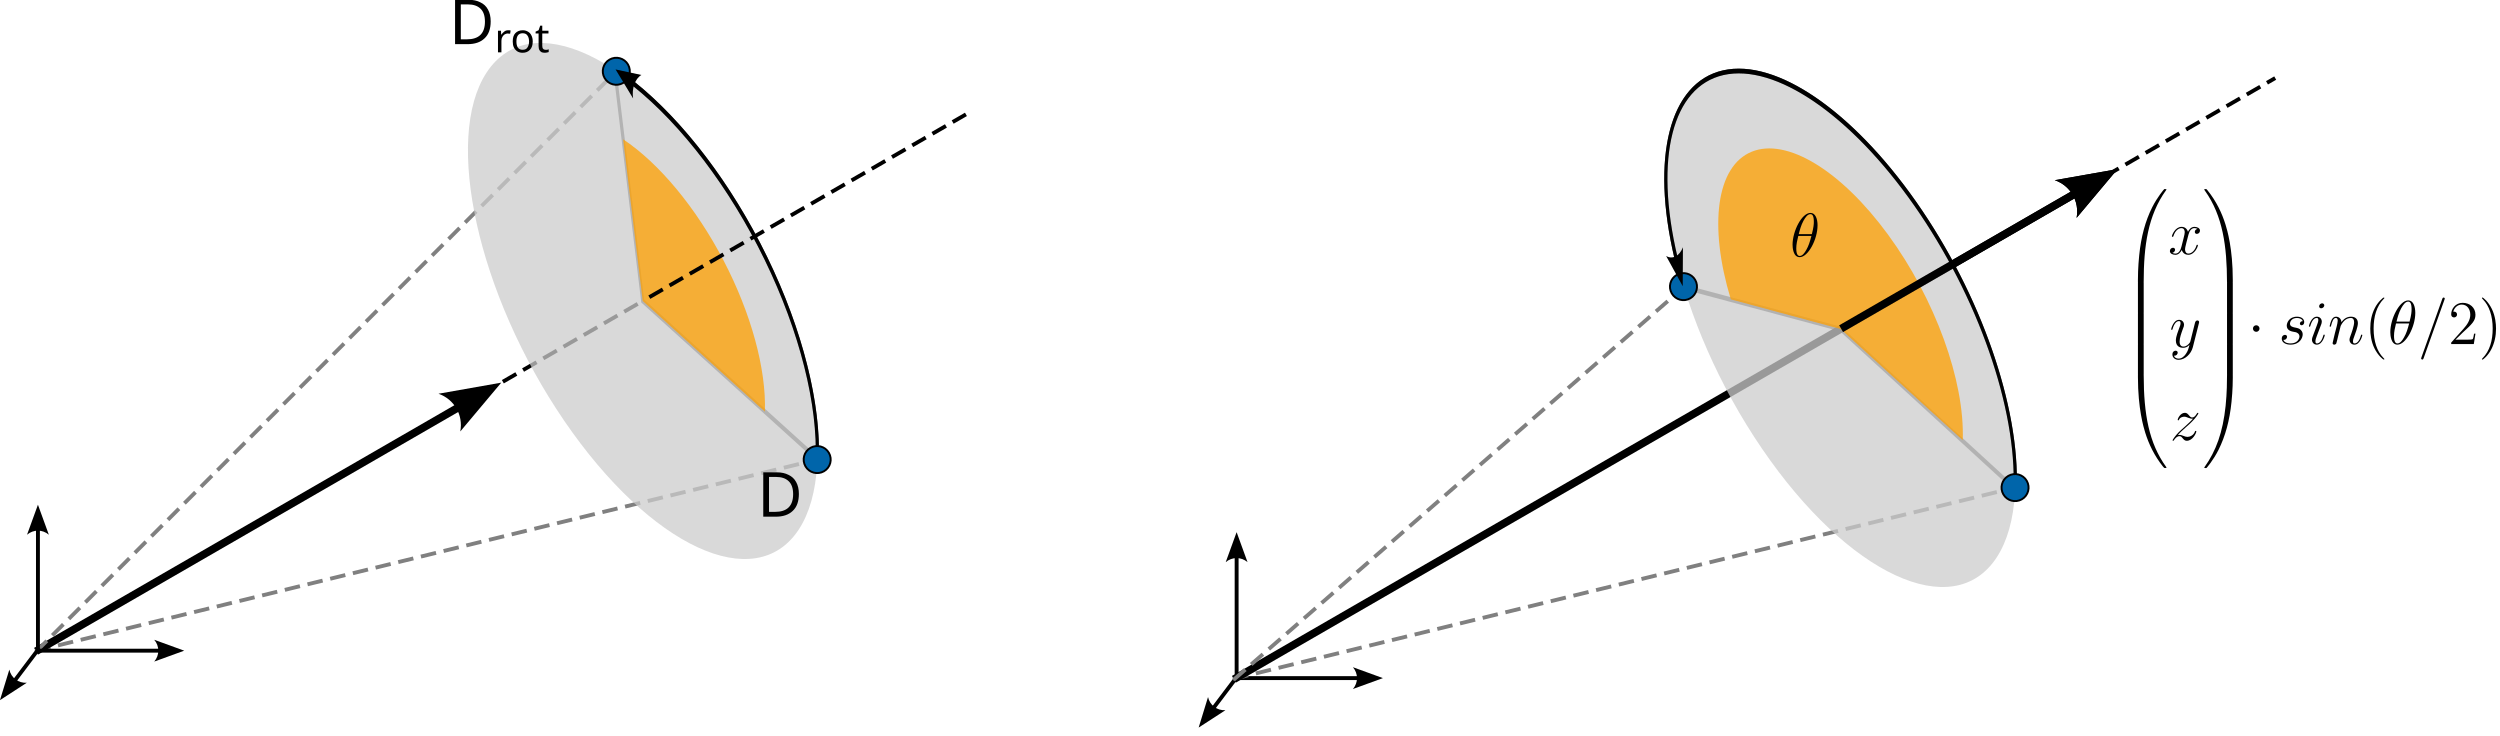
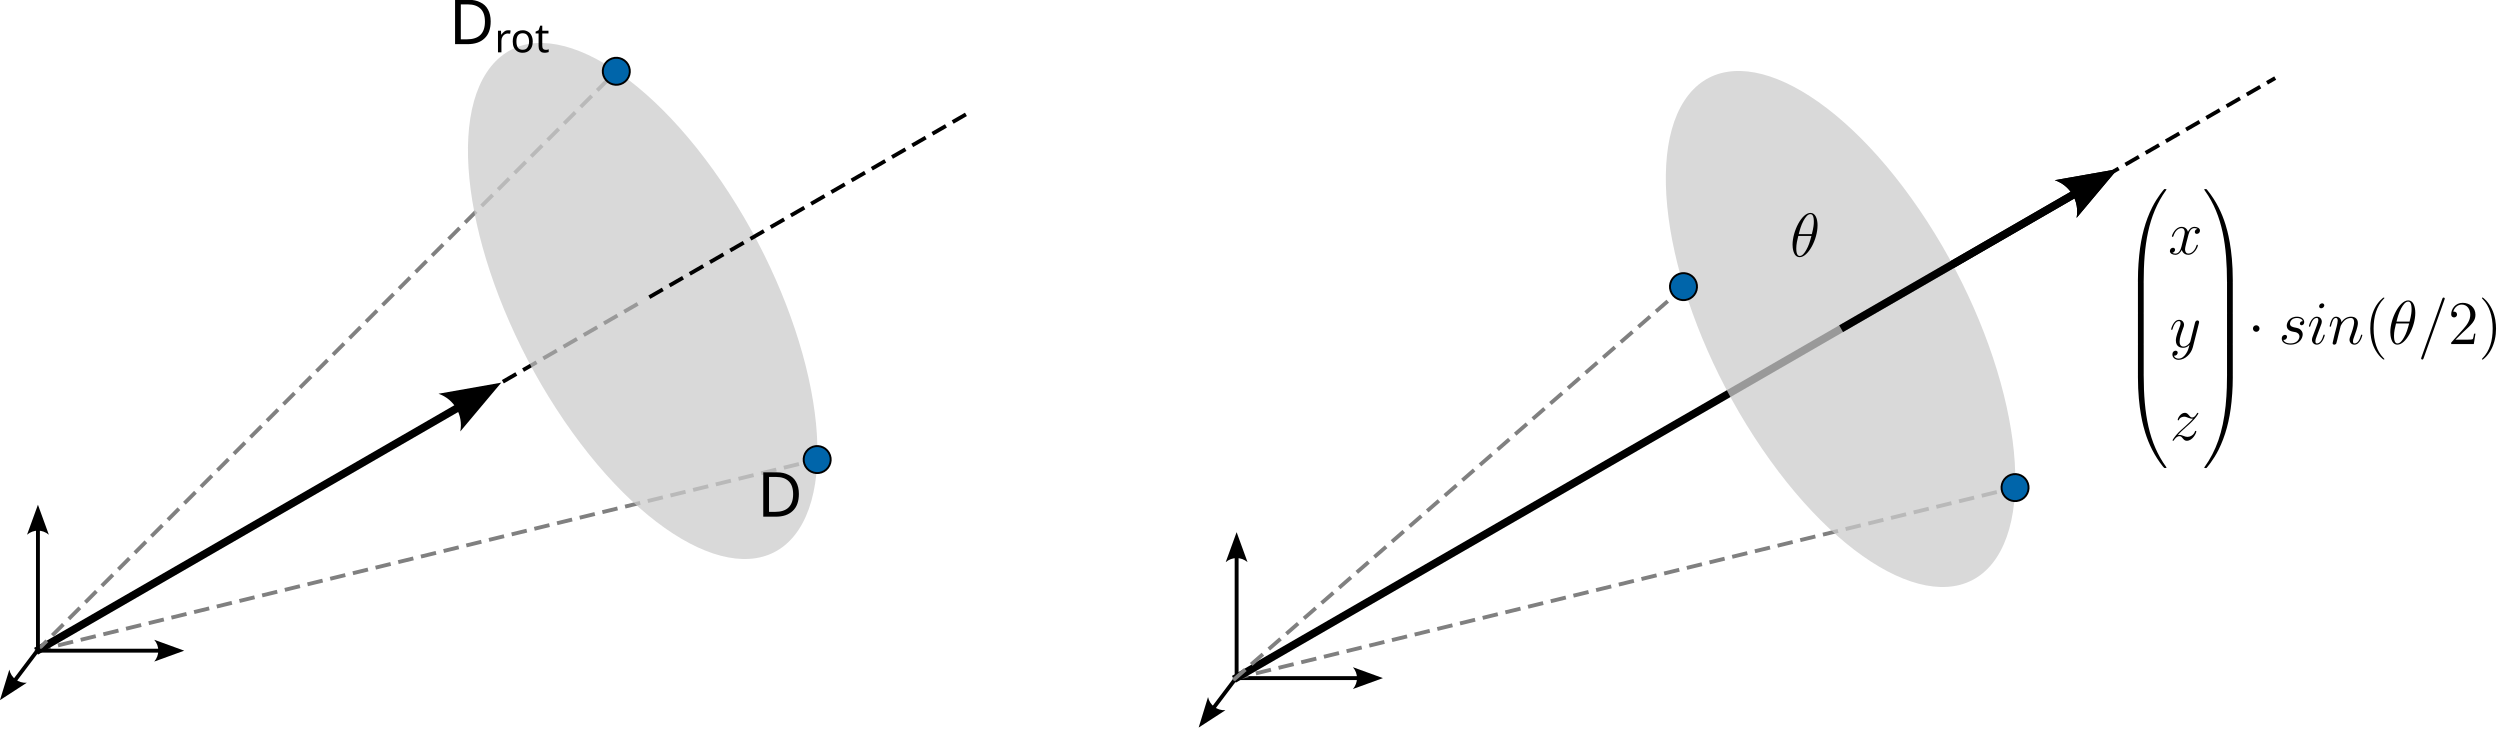
<svg xmlns="http://www.w3.org/2000/svg" width="170mm" height="50mm" viewBox="0 0 170 50" version="1.1" id="svg1">
  <defs id="defs1">
    <marker style="overflow:visible" id="ConcaveTriangle" refX="0" refY="0" orient="auto-start-reverse" markerWidth="1" markerHeight="1" viewBox="0 0 1 1" preserveAspectRatio="xMidYMid">
      <path transform="scale(0.7)" d="M -2,-4 9,0 -2,4 c 2,-2.33 2,-5.66 0,-8 z" style="fill:context-stroke;fill-rule:evenodd;stroke:none" id="path7" />
    </marker>
    <marker style="overflow:visible" id="marker33" refX="0" refY="0" orient="auto-start-reverse" markerWidth="1" markerHeight="1" viewBox="0 0 1 1" preserveAspectRatio="xMidYMid">
      <path transform="scale(0.7)" d="M -2,-4 9,0 -2,4 c 2,-2.33 2,-5.66 0,-8 z" style="fill:context-stroke;fill-rule:evenodd;stroke:none" id="path33" />
    </marker>
    <marker style="overflow:visible" id="marker29" refX="0" refY="0" orient="auto-start-reverse" markerWidth="1" markerHeight="1" viewBox="0 0 1 1" preserveAspectRatio="xMidYMid">
      <path transform="scale(0.7)" d="M -2,-4 9,0 -2,4 c 2,-2.33 2,-5.66 0,-8 z" style="fill:context-stroke;fill-rule:evenodd;stroke:none" id="path29" />
    </marker>
  </defs>
  <g id="layer1" transform="translate(-15.77639,-166.6849)">
    <g id="g37">
      <g id="g5">
        <path style="fill:none;stroke:#000000;stroke-width:0.265;stroke-linecap:square;stroke-dasharray:none;stroke-opacity:1;marker-end:url(#ConcaveTriangle);paint-order:markers stroke fill" d="m 99.847,212.796 h 8.298" id="path3" />
        <path style="fill:none;stroke:#000000;stroke-width:0.265;stroke-linecap:square;stroke-dasharray:none;stroke-opacity:1;marker-end:url(#ConcaveTriangle);paint-order:markers stroke fill" d="m 99.867,212.839 v -8.298" id="path4" />
        <path style="fill:none;stroke:#000000;stroke-width:0.265;stroke-linecap:square;stroke-dasharray:none;stroke-opacity:1;marker-end:url(#ConcaveTriangle);paint-order:markers stroke fill" d="m 99.865,212.742 -1.574,2.085" id="path5" />
      </g>
      <g id="g12">
        <path style="fill:none;fill-opacity:0.501;stroke:#000000;stroke-width:0.265;stroke-linecap:square;stroke-dasharray:0.794, 0.794;stroke-dashoffset:0;stroke-opacity:1;paint-order:markers stroke fill" d="m 99.909,212.744 70.467,-40.684" id="path38" />
        <path style="fill:#ffa000;fill-opacity:0.749;stroke:#808080;stroke-width:0.265;stroke-linecap:square;stroke-dasharray:0.794, 0.794;stroke-dashoffset:0;stroke-opacity:1;paint-order:markers stroke fill" d="M 99.76,212.823 152.874,199.823" id="path31" />
-         <path style="fill:none;fill-opacity:0.749;stroke:#656565;stroke-width:0.275;stroke-linecap:square;stroke-dasharray:none;stroke-dashoffset:0;stroke-opacity:1;paint-order:markers stroke fill" id="ellipse48" transform="matrix(0.5487678,-0.8359748,0.5639265,0.825825,0,0)" d="m 2.796,228.306 a 9.734,18.818 0 0 1 10.563,-6.703 9.734,18.818 0 0 1 6.924,16.816 9.734,18.818 0 0 1 -5.748,18.399 l -3.966,-17.185 z" />
+         <path style="fill:none;fill-opacity:0.749;stroke:#656565;stroke-width:0.275;stroke-linecap:square;stroke-dasharray:none;stroke-dashoffset:0;stroke-opacity:1;paint-order:markers stroke fill" id="ellipse48" transform="matrix(0.5487678,-0.8359748,0.5639265,0.825825,0,0)" />
        <path style="fill:none;fill-opacity:0.501;stroke:#000000;stroke-width:0.529;stroke-linecap:square;stroke-dasharray:none;stroke-dashoffset:0;stroke-opacity:1;marker-end:url(#marker29);paint-order:markers stroke fill" d="M 99.909,212.744 156.884,179.849" id="path28" />
        <ellipse style="fill:#cccccc;fill-opacity:0.749;stroke:none;stroke-width:0.497;stroke-linecap:square;stroke-dasharray:none;stroke-dashoffset:0;stroke-opacity:1;paint-order:markers stroke fill" id="path27" cx="10.57" cy="239.631" rx="9.734" ry="18.818" transform="matrix(0.5487678,-0.8359748,0.5639265,0.825825,0,0)" />
-         <path style="fill:#ffa000;fill-opacity:0.749;stroke:none;stroke-width:0.348;stroke-linecap:square;stroke-dasharray:none;stroke-dashoffset:0;stroke-opacity:0.749;paint-order:markers stroke fill" id="ellipse49" transform="matrix(0.5487678,-0.8359748,0.5639265,0.825825,0,0)" d="m 5.134,231.687 a 6.814,13.173 0 0 1 7.384,-4.679 6.814,13.173 0 0 1 4.85,11.736 6.814,13.173 0 0 1 -3.99,12.889 l -2.808,-12.002 z" />
+         <path style="fill:#ffa000;fill-opacity:0.749;stroke:none;stroke-width:0.348;stroke-linecap:square;stroke-dasharray:none;stroke-dashoffset:0;stroke-opacity:0.749;paint-order:markers stroke fill" id="ellipse49" transform="matrix(0.5487678,-0.8359748,0.5639265,0.825825,0,0)" />
        <path style="fill:none;fill-opacity:0.501;stroke:#000000;stroke-width:0.529;stroke-linecap:square;stroke-dasharray:none;stroke-dashoffset:0;stroke-opacity:1;marker-end:url(#marker29);paint-order:markers stroke fill" d="m 141.201,188.904 15.683,-9.055" id="path30" />
        <path style="fill:#ffa000;fill-opacity:0.749;stroke:#808080;stroke-width:0.265;stroke-linecap:square;stroke-dasharray:0.794, 0.794;stroke-dashoffset:0;stroke-opacity:1;paint-order:markers stroke fill" d="M 99.76,212.823 130.287,186.201" id="path32" />
        <circle style="fill:#0065aa;fill-opacity:1;stroke:#000000;stroke-width:0.265;stroke-linecap:square;stroke-dasharray:none;stroke-opacity:1;paint-order:markers stroke fill" id="circle33" cx="19.714" cy="226.36" r="0.853" transform="rotate(-30)" />
-         <path style="fill:none;fill-opacity:0.749;stroke:#000000;stroke-width:0.275;stroke-linecap:square;stroke-dasharray:none;stroke-dashoffset:0;stroke-opacity:1;marker-start:url(#marker33);paint-order:markers stroke fill" id="ellipse32" transform="matrix(0.5487678,-0.8359748,0.5639265,0.825825,0,0)" d="m 3.525,226.646 a 9.734,18.818 0 0 1 10.554,-4.568 9.734,18.818 0 0 1 6.222,17.102 9.734,18.818 0 0 1 -5.791,17.659" />
+         <path style="fill:none;fill-opacity:0.749;stroke:#000000;stroke-width:0.275;stroke-linecap:square;stroke-dasharray:none;stroke-dashoffset:0;stroke-opacity:1;marker-start:url(#marker33);paint-order:markers stroke fill" id="ellipse32" transform="matrix(0.5487678,-0.8359748,0.5639265,0.825825,0,0)" />
        <circle style="fill:#0065aa;fill-opacity:1;stroke:#000000;stroke-width:0.265;stroke-linecap:square;stroke-dasharray:none;stroke-opacity:1;paint-order:markers stroke fill" id="circle9-5" cx="32.408" cy="249.468" r="0.853" transform="rotate(-30)" />
        <g id="g3" transform="translate(0.3009789,-0.3218268)">
          <path id="path14" d="m 162.793,179.897 c 0,-0.033 -0.025,-0.033 -0.083,-0.033 -0.054,0 -0.062,0 -0.07,0.008 -0.012,0.008 -0.459,0.521 -0.814,1.228 -0.463,0.926 -0.757,1.993 -0.885,3.27 -0.012,0.112 -0.087,0.843 -0.087,1.674 v 0.136 c 0.004,0.041 0.025,0.041 0.099,0.041 h 0.194 c 0.079,0 0.099,0 0.099,-0.05 0.004,-2.464 0.289,-4.51 1.521,-6.23 0.025,-0.029 0.025,-0.045 0.025,-0.045 z m -1.546,8.341 v -1.993 c 0,-0.091 -0.004,-0.095 -0.099,-0.095 h -0.194 c -0.095,0 -0.099,0.004 -0.099,0.095 v 1.993 c 0,0.091 0.004,0.095 0.099,0.095 h 0.194 c 0.095,0 0.099,-0.004 0.099,-0.095 z m 0,2.108 v -1.993 c 0,-0.091 -0.004,-0.095 -0.099,-0.095 h -0.194 c -0.095,0 -0.099,0.004 -0.099,0.095 v 1.993 c 0,0.091 0.004,0.095 0.099,0.095 h 0.194 c 0.095,0 0.099,-0.004 0.099,-0.095 z m 0,2.108 v -1.993 c 0,-0.091 -0.004,-0.095 -0.099,-0.095 h -0.194 c -0.095,0 -0.099,0.004 -0.099,0.095 v 1.993 c 0,0.091 0.004,0.095 0.099,0.095 h 0.194 c 0.095,0 0.099,-0.004 0.099,-0.095 z m 1.546,6.347 c 0,0 0,-0.017 -0.021,-0.045 -1.17,-1.625 -1.521,-3.58 -1.525,-6.23 0,-0.05 -0.021,-0.05 -0.099,-0.05 h -0.194 c -0.074,0 -0.095,0 -0.099,0.041 v 0.136 c 0,2.146 0.384,3.407 0.492,3.762 0.24,0.777 0.633,1.6 1.215,2.323 0.054,0.066 0.07,0.083 0.083,0.087 0.008,0.004 0.012,0.008 0.066,0.008 0.058,0 0.083,0 0.083,-0.033 z m 0,0" style="fill:#000000;fill-opacity:1;fill-rule:nonzero;stroke:none;stroke-width:0.353" />
          <path id="path15" d="m 164.934,183.687 c 0,-0.021 -0.017,-0.037 -0.045,-0.037 -0.037,0 -0.041,0.021 -0.054,0.054 -0.112,0.372 -0.36,0.546 -0.546,0.546 -0.149,0 -0.232,-0.112 -0.232,-0.285 0,-0.091 0.021,-0.157 0.087,-0.438 l 0.149,-0.571 c 0.062,-0.256 0.207,-0.438 0.397,-0.438 0,0 0.128,0 0.215,0.054 -0.132,0.025 -0.182,0.124 -0.182,0.207 0,0.099 0.079,0.132 0.136,0.132 0.128,0 0.215,-0.107 0.215,-0.223 0,-0.174 -0.203,-0.256 -0.38,-0.256 -0.256,0 -0.397,0.252 -0.438,0.335 -0.095,-0.318 -0.356,-0.335 -0.434,-0.335 -0.43,0 -0.657,0.554 -0.657,0.645 0,0.017 0.017,0.037 0.045,0.037 0.037,0 0.045,-0.025 0.054,-0.041 0.141,-0.467 0.426,-0.554 0.546,-0.554 0.19,0 0.227,0.174 0.227,0.277 0,0.091 -0.025,0.19 -0.074,0.393 l -0.145,0.575 c -0.062,0.256 -0.186,0.488 -0.409,0.488 -0.021,0 -0.124,0 -0.215,-0.054 0.153,-0.033 0.186,-0.157 0.186,-0.207 0,-0.087 -0.062,-0.136 -0.141,-0.136 -0.103,0 -0.211,0.087 -0.211,0.223 0,0.178 0.198,0.256 0.376,0.256 0.203,0 0.347,-0.161 0.434,-0.331 0.07,0.248 0.281,0.331 0.434,0.331 0.434,0 0.661,-0.55 0.661,-0.645 z m 0.07,5.287 c 0.004,-0.021 0.012,-0.045 0.012,-0.07 0,-0.062 -0.054,-0.107 -0.116,-0.107 -0.037,0 -0.128,0.017 -0.161,0.145 l -0.31,1.24 c -0.021,0.074 -0.021,0.083 -0.054,0.132 -0.087,0.116 -0.227,0.26 -0.426,0.26 -0.24,0 -0.26,-0.232 -0.26,-0.347 0,-0.24 0.116,-0.566 0.227,-0.868 0.05,-0.124 0.074,-0.182 0.074,-0.265 0,-0.178 -0.128,-0.339 -0.335,-0.339 -0.389,0 -0.542,0.612 -0.542,0.645 0,0.017 0.017,0.037 0.045,0.037 0.037,0 0.041,-0.017 0.058,-0.074 0.103,-0.356 0.26,-0.521 0.426,-0.521 0.037,0 0.112,0 0.112,0.136 0,0.112 -0.05,0.232 -0.112,0.393 -0.207,0.554 -0.207,0.69 -0.207,0.794 0,0.401 0.285,0.492 0.496,0.492 0.124,0 0.277,-0.037 0.422,-0.194 l 0.004,0.004 c -0.062,0.248 -0.103,0.413 -0.252,0.62 -0.112,0.161 -0.277,0.306 -0.484,0.306 -0.05,0 -0.252,-0.008 -0.318,-0.203 0.017,0.004 0.045,0.004 0.045,0.004 0.124,0 0.211,-0.112 0.211,-0.207 0,-0.099 -0.083,-0.132 -0.145,-0.132 -0.066,0 -0.215,0.05 -0.215,0.256 0,0.215 0.182,0.364 0.422,0.364 0.422,0 0.847,-0.389 0.967,-0.856 z m -0.178,7.374 c 0,-0.017 -0.004,-0.041 -0.05,-0.041 -0.033,0 -0.037,0.017 -0.05,0.058 -0.091,0.248 -0.343,0.351 -0.504,0.351 -0.091,0 -0.174,-0.029 -0.265,-0.066 -0.165,-0.07 -0.215,-0.07 -0.269,-0.07 -0.041,0 -0.087,0 -0.124,0.017 0.178,-0.207 0.327,-0.335 0.537,-0.525 0.252,-0.219 0.364,-0.327 0.422,-0.389 0.298,-0.289 0.442,-0.537 0.442,-0.571 0,-0.033 -0.041,-0.033 -0.041,-0.033 -0.029,0 -0.037,0.017 -0.058,0.045 -0.107,0.182 -0.207,0.273 -0.318,0.273 -0.087,0 -0.132,-0.041 -0.215,-0.141 -0.087,-0.103 -0.161,-0.178 -0.281,-0.178 -0.31,0 -0.492,0.384 -0.492,0.471 0,0.012 0.004,0.041 0.041,0.041 0.033,0 0.037,-0.017 0.05,-0.05 0.07,-0.165 0.273,-0.198 0.356,-0.198 0.087,0 0.17,0.033 0.26,0.07 0.161,0.066 0.227,0.066 0.269,0.066 0.029,0 0.045,0 0.066,-0.004 -0.136,0.165 -0.364,0.368 -0.554,0.542 -0.269,0.236 -0.343,0.31 -0.426,0.389 -0.256,0.265 -0.413,0.513 -0.413,0.542 0,0.025 0.021,0.033 0.045,0.033 0.025,0 0.029,-0.004 0.058,-0.054 0.07,-0.107 0.203,-0.26 0.36,-0.26 0.087,0 0.132,0.029 0.215,0.132 0.079,0.095 0.153,0.182 0.285,0.182 0.413,0 0.653,-0.533 0.653,-0.633 z m 0,0" style="fill:#000000;fill-opacity:1;fill-rule:nonzero;stroke:none;stroke-width:0.353" />
          <path id="path16" d="m 167.305,186.181 v -0.136 c 0,-2.146 -0.384,-3.407 -0.492,-3.758 -0.24,-0.781 -0.633,-1.604 -1.22,-2.328 -0.05,-0.066 -0.066,-0.083 -0.079,-0.087 -0.008,-0.004 -0.012,-0.008 -0.066,-0.008 -0.054,0 -0.083,0 -0.083,0.033 0,0 0,0.017 0.045,0.079 1.224,1.707 1.497,3.816 1.501,6.197 0,0.05 0.021,0.05 0.099,0.05 h 0.194 c 0.074,0 0.095,0 0.099,-0.041 z m 0,2.057 v -1.993 c 0,-0.091 -0.004,-0.095 -0.099,-0.095 h -0.194 c -0.095,0 -0.099,0.004 -0.099,0.095 v 1.993 c 0,0.091 0.004,0.095 0.099,0.095 h 0.194 c 0.095,0 0.099,-0.004 0.099,-0.095 z m 0,2.108 v -1.993 c 0,-0.091 -0.004,-0.095 -0.099,-0.095 h -0.194 c -0.095,0 -0.099,0.004 -0.099,0.095 v 1.993 c 0,0.091 0.004,0.095 0.099,0.095 h 0.194 c 0.095,0 0.099,-0.004 0.099,-0.095 z m 0,2.108 v -1.993 c 0,-0.091 -0.004,-0.095 -0.099,-0.095 h -0.194 c -0.095,0 -0.099,0.004 -0.099,0.095 v 1.993 c 0,0.091 0.004,0.095 0.099,0.095 h 0.194 c 0.095,0 0.099,-0.004 0.099,-0.095 z m 0,0.199 v -0.136 c -0.004,-0.041 -0.025,-0.041 -0.099,-0.041 h -0.194 c -0.079,0 -0.099,0 -0.099,0.05 0,0.364 -0.004,1.199 -0.095,2.075 -0.19,1.815 -0.657,3.076 -1.426,4.155 -0.025,0.029 -0.025,0.045 -0.025,0.045 0,0.033 0.029,0.033 0.083,0.033 0.054,0 0.062,0 0.07,-0.008 0.012,-0.008 0.459,-0.521 0.814,-1.228 0.463,-0.926 0.757,-1.993 0.885,-3.27 0.012,-0.112 0.087,-0.843 0.087,-1.674 z m 0,0" style="fill:#000000;fill-opacity:1;fill-rule:nonzero;stroke:none;stroke-width:0.353" />
        </g>
        <path id="path18" d="m 139.37,182.011 c 0,-0.43 -0.136,-0.848 -0.48,-0.848 -0.591,0 -1.22,1.236 -1.22,2.162 0,0.194 0.041,0.847 0.484,0.847 0.575,0 1.215,-1.207 1.215,-2.162 z m -0.389,0.595 h -0.889 c 0.062,-0.248 0.153,-0.604 0.318,-0.905 0.141,-0.252 0.289,-0.455 0.475,-0.455 0.136,0 0.232,0.12 0.232,0.525 0,0.153 -0.012,0.364 -0.136,0.835 z m -0.029,0.124 c -0.107,0.413 -0.194,0.682 -0.347,0.947 -0.12,0.215 -0.269,0.413 -0.446,0.413 -0.128,0 -0.236,-0.103 -0.236,-0.521 0,-0.273 0.066,-0.558 0.136,-0.839 z m 0,0" style="fill:#000000;fill-opacity:1;fill-rule:nonzero;stroke:none;stroke-width:0.353" />
        <g id="g130" transform="matrix(0.2645833,0,0,0.2645833,82.36007,13.61316)">
          <path id="path40-6" d="m 329.059,662.977 c 0,-0.469 -0.391,-0.844 -0.844,-0.844 -0.469,0 -0.844,0.375 -0.844,0.844 0,0.469 0.375,0.844 0.844,0.844 0.453,0 0.844,-0.375 0.844,-0.844 z m 0,0" style="fill:#000000;fill-opacity:1;fill-rule:nonzero;stroke:none;stroke-width:1.333" />
          <path id="path41-2" d="m 340.152,664.508 c 0,-0.234 0,-0.688 -0.516,-1.203 -0.391,-0.375 -0.781,-0.453 -1.641,-0.625 -0.422,-0.109 -1.109,-0.25 -1.109,-0.969 0,-0.312 0.281,-1.453 1.797,-1.453 0.672,0 1.328,0.25 1.484,0.828 -0.703,0 -0.734,0.609 -0.734,0.609 0,0.344 0.297,0.438 0.438,0.438 0.234,0 0.672,-0.172 0.672,-0.844 0,-0.672 -0.594,-1.359 -1.844,-1.359 -2.094,0 -2.641,1.641 -2.641,2.297 0,1.219 1.172,1.469 1.547,1.547 0.266,0.047 0.688,0.141 0.797,0.156 0.203,0.062 0.922,0.328 0.922,1.094 0,0.484 -0.453,1.781 -2.297,1.781 -0.344,0 -1.531,-0.047 -1.844,-0.922 0.625,0.078 0.953,-0.422 0.953,-0.766 0,-0.344 -0.234,-0.516 -0.547,-0.516 -0.344,0 -0.812,0.266 -0.812,0.984 0,0.938 0.953,1.531 2.234,1.531 2.422,0 3.141,-1.781 3.141,-2.609 z m 5.68,0.172 c 0,-0.078 -0.062,-0.141 -0.172,-0.141 -0.141,0 -0.156,0.047 -0.234,0.312 -0.406,1.453 -1.063,1.953 -1.594,1.953 -0.187,0 -0.406,-0.047 -0.406,-0.531 0,-0.422 0.187,-0.906 0.359,-1.391 l 1.125,-2.953 c 0.047,-0.125 0.156,-0.422 0.156,-0.719 0,-0.672 -0.484,-1.281 -1.266,-1.281 -1.469,0 -2.047,2.312 -2.047,2.437 0,0.062 0.062,0.141 0.172,0.141 0.141,0 0.156,-0.062 0.219,-0.281 0.391,-1.344 0.984,-1.969 1.609,-1.969 0.141,0 0.422,0.016 0.422,0.516 0,0.422 -0.219,0.937 -0.344,1.297 -0.578,1.484 -0.578,1.516 -1.109,2.969 -0.094,0.25 -0.188,0.5 -0.188,0.797 0,0.703 0.484,1.281 1.25,1.281 1.469,0 2.047,-2.328 2.047,-2.437 z m -0.125,-7.656 c 0,-0.25 -0.203,-0.531 -0.547,-0.531 -0.375,0 -0.781,0.344 -0.781,0.766 0,0.391 0.328,0.516 0.531,0.516 0.422,0 0.797,-0.406 0.797,-0.75 z m 9.777,7.656 c 0,-0.078 -0.062,-0.141 -0.156,-0.141 -0.141,0 -0.156,0.047 -0.234,0.312 -0.375,1.312 -0.984,1.953 -1.594,1.953 -0.172,0 -0.422,-0.016 -0.422,-0.531 0,-0.391 0.172,-0.875 0.266,-1.094 0.328,-0.875 1,-2.672 1,-3.578 0,-0.953 -0.562,-1.672 -1.781,-1.672 -1.406,0 -2.156,1 -2.453,1.406 -0.047,-0.906 -0.703,-1.406 -1.391,-1.406 -0.516,0 -0.859,0.312 -1.141,0.844 -0.281,0.578 -0.5,1.531 -0.5,1.594 0,0.062 0.062,0.141 0.172,0.141 0.125,0 0.141,-0.016 0.234,-0.375 0.25,-0.969 0.547,-1.875 1.188,-1.875 0.359,0 0.484,0.25 0.484,0.719 0,0.359 -0.156,0.984 -0.266,1.469 l -0.453,1.719 -0.313,1.312 c -0.109,0.422 -0.281,1.172 -0.281,1.25 0,0.219 0.172,0.391 0.406,0.391 0.188,0 0.422,-0.094 0.547,-0.328 0.031,-0.078 0.172,-0.641 0.25,-0.953 l 0.344,-1.437 0.531,-2.109 c 0.031,-0.094 0.437,-0.891 1.016,-1.406 0.422,-0.375 0.969,-0.625 1.578,-0.625 0.641,0 0.859,0.469 0.859,1.109 0,0.906 -0.641,2.719 -0.969,3.578 -0.141,0.391 -0.219,0.594 -0.219,0.891 0,0.703 0.5,1.281 1.266,1.281 1.469,0 2.031,-2.344 2.031,-2.437 z m 0,0" style="fill:#000000;fill-opacity:1;fill-rule:nonzero;stroke:none;stroke-width:1.333" />
          <path id="path42" d="m 361.148,670.836 c 0,-0.047 0,-0.078 -0.281,-0.359 -1.594,-1.609 -2.484,-4.234 -2.484,-7.484 0,-3.094 0.75,-5.75 2.594,-7.641 0.172,-0.141 0.172,-0.172 0.172,-0.219 0,-0.094 -0.094,-0.125 -0.156,-0.125 -0.203,0 -1.516,1.141 -2.297,2.703 -0.812,1.609 -1.172,3.328 -1.172,5.281 0,1.422 0.219,3.313 1.047,5.016 0.938,1.922 2.25,2.953 2.422,2.953 0.062,0 0.156,-0.031 0.156,-0.125 z m 0,0" style="fill:#000000;fill-opacity:1;fill-rule:nonzero;stroke:none;stroke-width:1.333" />
          <path id="path43-9" d="m 369.094,658.945 c 0,-1.625 -0.516,-3.203 -1.812,-3.203 -2.234,0 -4.609,4.672 -4.609,8.172 0,0.734 0.156,3.203 1.828,3.203 2.172,0 4.594,-4.562 4.594,-8.172 z m -1.469,2.25 h -3.359 c 0.234,-0.937 0.578,-2.281 1.203,-3.422 0.531,-0.953 1.094,-1.719 1.797,-1.719 0.516,0 0.875,0.453 0.875,1.984 0,0.578 -0.047,1.375 -0.516,3.156 z m -0.109,0.469 c -0.406,1.562 -0.734,2.578 -1.313,3.578 -0.453,0.813 -1.016,1.563 -1.687,1.563 -0.484,0 -0.891,-0.391 -0.891,-1.969 0,-1.031 0.25,-2.109 0.516,-3.172 z m 9.156,-6.359 c 0,-0.188 -0.156,-0.297 -0.297,-0.297 -0.078,0 -0.219,0 -0.344,0.344 l -5.344,15 -0.094,0.297 c 0,0.187 0.156,0.297 0.281,0.297 0.109,0 0.25,-0.016 0.359,-0.344 l 5.344,-15 z m 0,0" style="fill:#000000;fill-opacity:1;fill-rule:nonzero;stroke:none;stroke-width:1.333" />
          <path id="path44-1" d="m 384.555,664.289 h -0.359 c -0.047,0.266 -0.172,1.141 -0.328,1.391 -0.109,0.156 -1.016,0.156 -1.5,0.156 h -2.953 c 0.437,-0.375 1.406,-1.391 1.828,-1.781 2.422,-2.219 3.313,-3.047 3.313,-4.625 0,-1.844 -1.453,-3.063 -3.297,-3.063 -1.859,0 -2.938,1.578 -2.938,2.938 0,0.812 0.703,0.812 0.75,0.812 0.328,0 0.75,-0.234 0.75,-0.75 0,-0.437 -0.312,-0.734 -0.75,-0.734 -0.141,0 -0.172,0 -0.219,0.016 0.297,-1.094 1.156,-1.828 2.188,-1.828 1.359,0 2.187,1.141 2.187,2.609 0,1.344 -0.781,2.531 -1.687,3.547 l -3.219,3.609 v 0.375 h 5.813 z m 5.289,-1.297 c 0,-1.219 -0.172,-3.187 -1.062,-5.031 -0.938,-1.922 -2.234,-2.953 -2.422,-2.953 -0.062,0 -0.141,0.031 -0.141,0.125 0,0.047 0,0.078 0.266,0.359 1.594,1.609 2.5,4.234 2.5,7.484 0,3.094 -0.75,5.75 -2.609,7.641 -0.156,0.141 -0.156,0.172 -0.156,0.219 0,0.094 0.078,0.125 0.141,0.125 0.219,0 1.516,-1.141 2.297,-2.703 0.812,-1.625 1.187,-3.359 1.187,-5.266 z m 0,0" style="fill:#000000;fill-opacity:1;fill-rule:nonzero;stroke:none;stroke-width:1.333" />
        </g>
      </g>
    </g>
    <g id="g11" transform="translate(-22.29457)">
      <g id="g10">
-         <path style="fill:none;fill-opacity:0.749;stroke:#666666;stroke-width:0.275;stroke-linecap:square;stroke-dasharray:none;stroke-dashoffset:0;stroke-opacity:1;paint-order:markers stroke fill" id="ellipse45" transform="matrix(0.5487678,-0.8359748,0.5639265,0.825825,0,0)" d="m -33.223,173.976 a 9.734,18.818 0 0 1 1.529,15.824 9.734,18.818 0 0 1 -5.36,12.32 l -4.054,-17.108 z" />
+         <path style="fill:none;fill-opacity:0.749;stroke:#666666;stroke-width:0.275;stroke-linecap:square;stroke-dasharray:none;stroke-dashoffset:0;stroke-opacity:1;paint-order:markers stroke fill" id="ellipse45" transform="matrix(0.5487678,-0.8359748,0.5639265,0.825825,0,0)" />
        <path style="fill:none;fill-opacity:0.501;stroke:#000000;stroke-width:0.265;stroke-linecap:square;stroke-dasharray:0.794, 0.794;stroke-dashoffset:0;stroke-opacity:1;paint-order:markers stroke fill" d="M 40.749,210.839 81.908,187.075" id="path39" />
        <path style="fill:#ffa000;fill-opacity:0.749;stroke:#808080;stroke-width:0.265;stroke-linecap:square;stroke-dasharray:0.794, 0.794;stroke-dashoffset:0;stroke-opacity:1;paint-order:markers stroke fill" d="M 40.6,210.918 93.714,197.918" id="path40" />
        <path style="fill:none;fill-opacity:0.501;stroke:#000000;stroke-width:0.529;stroke-linecap:square;stroke-dasharray:none;stroke-dashoffset:0;stroke-opacity:1;marker-end:url(#marker29);paint-order:markers stroke fill" d="M 40.749,210.839 69.271,194.371" id="path41" />
        <path style="fill:#ffa000;fill-opacity:0.749;stroke:#808080;stroke-width:0.265;stroke-linecap:square;stroke-dasharray:0.794, 0.794;stroke-dashoffset:0;stroke-opacity:1;paint-order:markers stroke fill" d="m 40.6,210.918 39.474,-39.479" id="path43" />
        <ellipse style="fill:#cccccc;fill-opacity:0.749;stroke:none;stroke-width:0.497;stroke-linecap:square;stroke-dasharray:none;stroke-dashoffset:0;stroke-opacity:1;paint-order:markers stroke fill" id="ellipse41" cx="-41.108" cy="185.012" rx="9.734" ry="18.818" transform="matrix(0.5487678,-0.8359748,0.5639265,0.825825,0,0)" />
        <circle style="fill:#0065aa;fill-opacity:1;stroke:#000000;stroke-width:0.265;stroke-linecap:square;stroke-dasharray:none;stroke-opacity:1;paint-order:markers stroke fill" id="circle43" cx="-16.502" cy="188.541" r="0.853" transform="rotate(-30)" />
-         <path style="fill:none;fill-opacity:0.749;stroke:#000000;stroke-width:0.275;stroke-linecap:square;stroke-dasharray:none;stroke-dashoffset:0;stroke-opacity:1;marker-start:url(#marker33);paint-order:markers stroke fill" id="path44" transform="matrix(0.5487678,-0.8359748,0.5639265,0.825825,0,0)" d="m -32.66,175.66 a 9.734,18.818 0 0 1 0.802,15.217 9.734,18.818 0 0 1 -5.309,11.342" />
+         <path style="fill:none;fill-opacity:0.749;stroke:#000000;stroke-width:0.275;stroke-linecap:square;stroke-dasharray:none;stroke-dashoffset:0;stroke-opacity:1;marker-start:url(#marker33);paint-order:markers stroke fill" id="path44" transform="matrix(0.5487678,-0.8359748,0.5639265,0.825825,0,0)" />
        <circle style="fill:#0065aa;fill-opacity:1;stroke:#000000;stroke-width:0.265;stroke-linecap:square;stroke-dasharray:none;stroke-opacity:1;paint-order:markers stroke fill" id="circle44" cx="-17.874" cy="218.237" r="0.853" transform="rotate(-30)" />
-         <path style="fill:#ffa000;fill-opacity:0.749;stroke:none;stroke-width:0.348;stroke-linecap:square;stroke-dasharray:none;stroke-dashoffset:0;stroke-opacity:1;paint-order:markers stroke fill" id="ellipse47" transform="matrix(0.5487678,-0.8359748,0.5639265,0.825825,0,0)" d="m -35.59,177.281 a 6.814,13.173 0 0 1 1.072,11.084 6.814,13.173 0 0 1 -3.757,8.627 l -2.833,-11.981 z" />
+         <path style="fill:#ffa000;fill-opacity:0.749;stroke:none;stroke-width:0.348;stroke-linecap:square;stroke-dasharray:none;stroke-dashoffset:0;stroke-opacity:1;paint-order:markers stroke fill" id="ellipse47" transform="matrix(0.5487678,-0.8359748,0.5639265,0.825825,0,0)" />
        <path style="fill:none;fill-opacity:0.501;stroke:#000000;stroke-width:0.265;stroke-linecap:square;stroke-dasharray:0.794, 0.794;stroke-dashoffset:0;stroke-opacity:1;paint-order:markers stroke fill" d="M 82.339,186.827 103.64,174.529" id="path45" />
        <text xml:space="preserve" style="font-size:4.233px;font-family:Iwona;-inkscape-font-specification:Iwona;text-align:center;text-anchor:middle;fill:#000000;stroke:none;stroke-width:1;stroke-linecap:square;paint-order:markers stroke fill" x="96.064" y="201.819" id="text1">
          <tspan id="tspan1" style="stroke:none;stroke-width:1" x="96.064" y="201.819">D</tspan>
        </text>
        <text xml:space="preserve" style="font-size:4.233px;font-family:Iwona;-inkscape-font-specification:Iwona;text-align:center;text-anchor:middle;fill:#000000;stroke:none;stroke-width:1;stroke-linecap:square;paint-order:markers stroke fill" x="83.029" y="169.691" id="text2">
          <tspan id="tspan2" style="stroke:none;stroke-width:1" x="83.029" y="169.691">D<tspan style="font-size:65%;baseline-shift:sub" id="tspan3">rot</tspan>
          </tspan>
        </text>
      </g>
      <g id="g9" transform="translate(-59.21641,-1.865076)">
        <path style="fill:none;stroke:#000000;stroke-width:0.265;stroke-linecap:square;stroke-dasharray:none;stroke-opacity:1;marker-end:url(#ConcaveTriangle);paint-order:markers stroke fill" d="m 99.847,212.796 h 8.298" id="path6" />
        <path style="fill:none;stroke:#000000;stroke-width:0.265;stroke-linecap:square;stroke-dasharray:none;stroke-opacity:1;marker-end:url(#ConcaveTriangle);paint-order:markers stroke fill" d="m 99.867,212.839 v -8.298" id="path8" />
        <path style="fill:none;stroke:#000000;stroke-width:0.265;stroke-linecap:square;stroke-dasharray:none;stroke-opacity:1;marker-end:url(#ConcaveTriangle);paint-order:markers stroke fill" d="m 99.865,212.742 -1.574,2.085" id="path9" />
      </g>
    </g>
  </g>
</svg>
